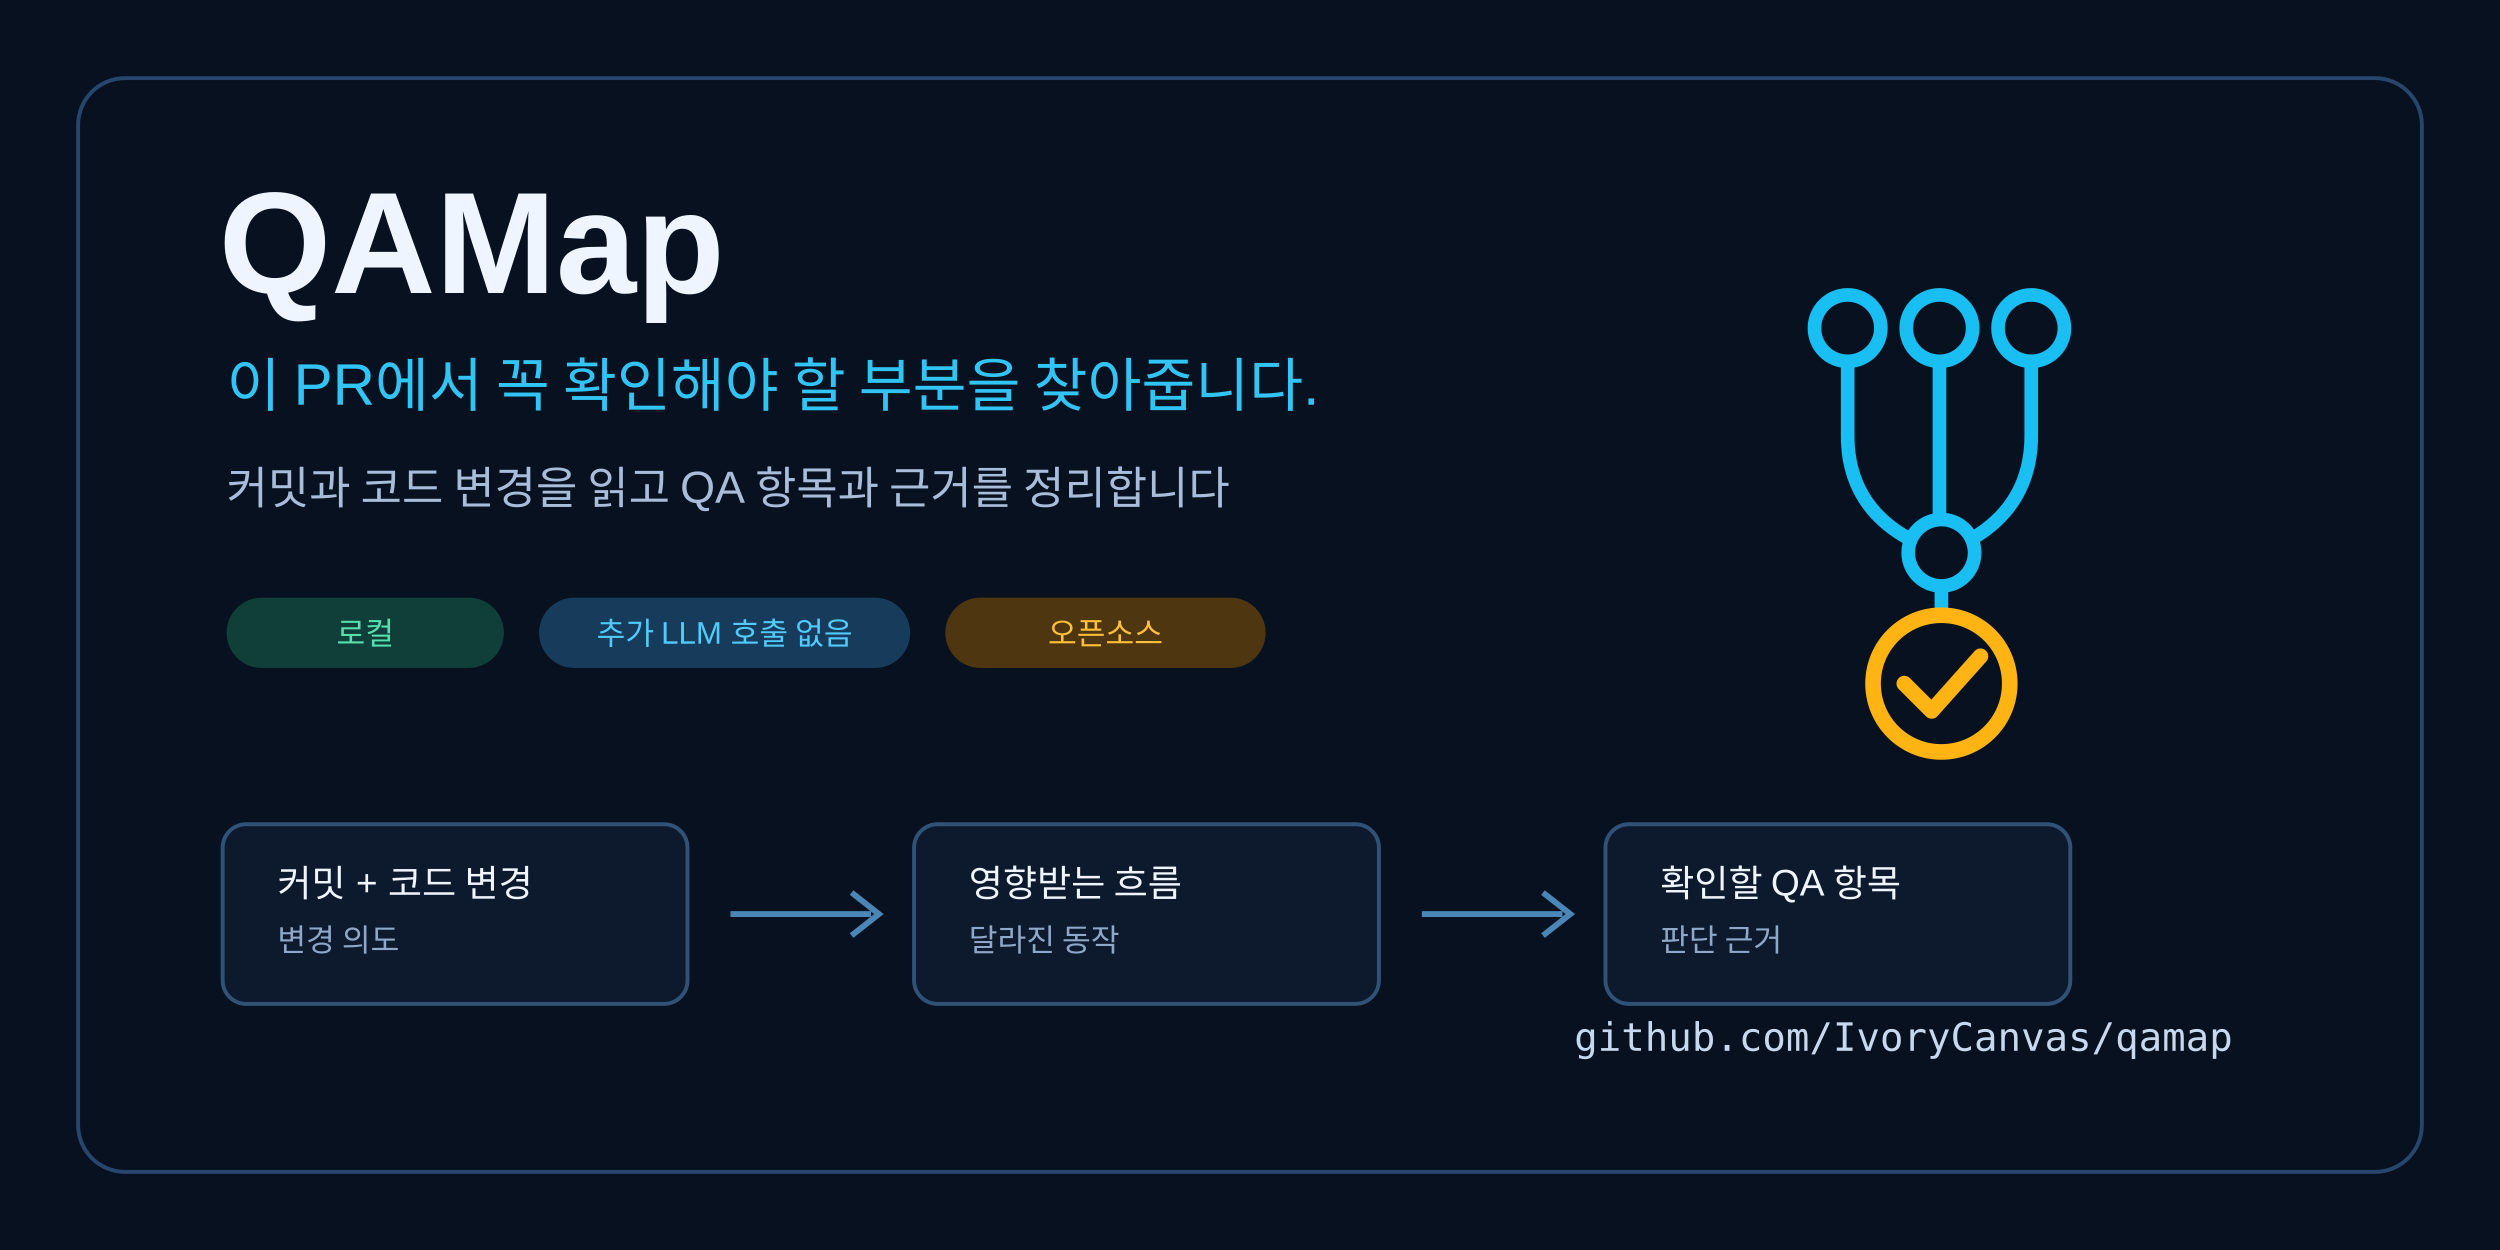
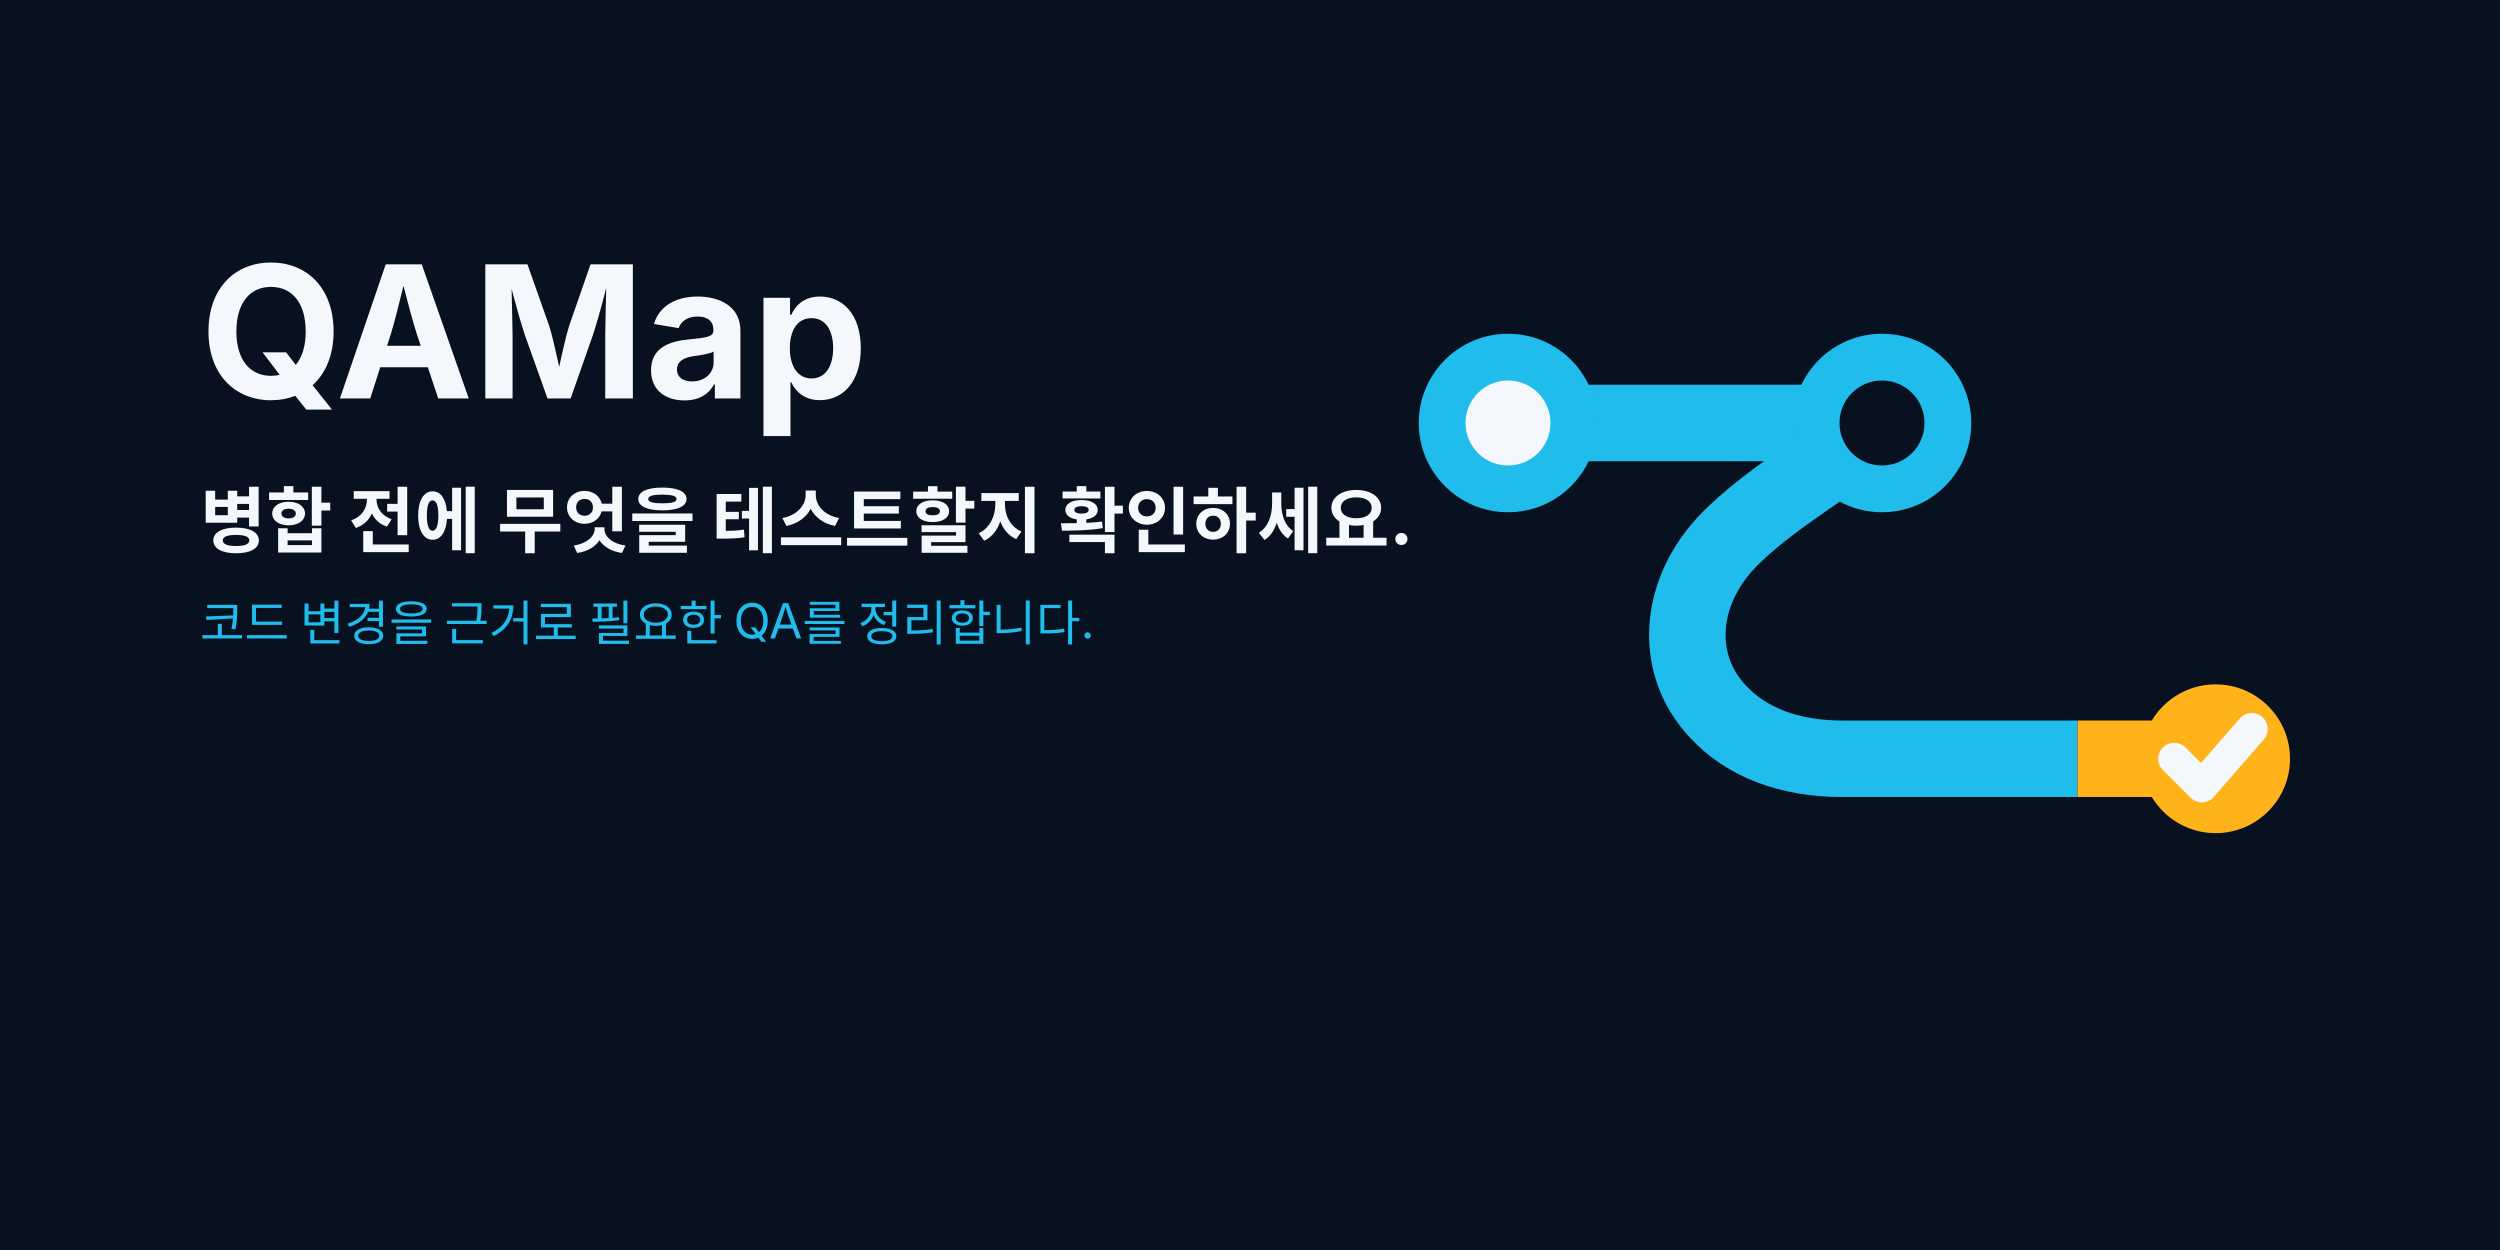
- <svg xmlns="http://www.w3.org/2000/svg" width="1280" height="640" viewBox="0 0 1280 640" role="img" aria-labelledby="title description">
-   <rect width="1280" height="640" fill="#07111f" />
-   <rect x="40" y="40" width="1200" height="560" rx="24" fill="none" stroke="#27466e" stroke-width="2" />
-   <g font-family="'Apple SD Gothic Neo', 'Noto Sans KR', 'Malgun Gothic', Arial, sans-serif">
-     <text x="112" y="150" fill="#eef5ff" font-size="74" font-weight="700">QAMap</text>
-     <text x="116" y="208" fill="#32c4f5" font-size="30">이 PR에서 꼭 확인해야 할 부분을 찾아줍니다.</text>
-     <text x="116" y="258" fill="#a9bddb" font-size="23">커밋과 코드 변경을 읽고 QA 항목과 근거를 정리합니다</text>
-     <g transform="translate(116 306)">
-       <rect width="142" height="36" rx="18" fill="#103e38" />
-       <text x="71" y="24" fill="#56e0b0" font-size="16" text-anchor="middle">로컬</text>
-       <rect x="160" width="190" height="36" rx="18" fill="#173b5a" />
-       <text x="255" y="24" fill="#50caff" font-size="16" text-anchor="middle">추가 LLM 호출 없음</text>
-       <rect x="368" width="164" height="36" rx="18" fill="#4e3610" />
-       <text x="450" y="24" fill="#ffbf38" font-size="16" text-anchor="middle">오픈소스</text>
-     </g>
-     <g transform="translate(114 422)">
-       <rect x="0" y="0" width="238" height="92" rx="12" fill="#0d1a2d" stroke="#315277" stroke-width="2" />
-       <text x="28" y="37" fill="#eef5ff" font-size="19">커밋 + 코드 변경</text>
-       <text x="28" y="65" fill="#8fa8c8" font-size="16">변경 의도</text>
-       <path d="M260 46H332" fill="none" stroke="#4a87b7" stroke-width="3" />
-       <path d="M322 35L336 46L322 57" fill="none" stroke="#4a87b7" stroke-width="3" />
-       <rect x="354" y="0" width="238" height="92" rx="12" fill="#0d1a2d" stroke="#315277" stroke-width="2" />
-       <text x="382" y="37" fill="#eef5ff" font-size="19">영향받는 흐름</text>
-       <text x="382" y="65" fill="#8fa8c8" font-size="16">달라진 동작</text>
-       <path d="M614 46H686" fill="none" stroke="#4a87b7" stroke-width="3" />
-       <path d="M676 35L690 46L676 57" fill="none" stroke="#4a87b7" stroke-width="3" />
-       <rect x="708" y="0" width="238" height="92" rx="12" fill="#0d1a2d" stroke="#315277" stroke-width="2" />
-       <text x="736" y="37" fill="#eef5ff" font-size="19">확인할 QA 항목</text>
-       <text x="736" y="65" fill="#8fa8c8" font-size="16">판단 근거</text>
-     </g>
-     <g transform="translate(946 139)">
-       <path d="M0 40V84C0 115 18 134 48 144" fill="none" stroke="#19bef2" stroke-width="7" stroke-linecap="round" />
-       <path d="M94 40V84C94 115 76 134 48 144" fill="none" stroke="#19bef2" stroke-width="7" stroke-linecap="round" />
-       <path d="M47 40V144" fill="none" stroke="#19bef2" stroke-width="7" stroke-linecap="round" />
-       <path d="M48 144V179" fill="none" stroke="#19bef2" stroke-width="7" stroke-linecap="round" />
-       <circle cx="0" cy="29" r="17" fill="#07111f" stroke="#19bef2" stroke-width="7" />
-       <circle cx="47" cy="29" r="17" fill="#07111f" stroke="#19bef2" stroke-width="7" />
-       <circle cx="94" cy="29" r="17" fill="#07111f" stroke="#19bef2" stroke-width="7" />
-       <circle cx="48" cy="144" r="17" fill="#07111f" stroke="#19bef2" stroke-width="7" />
-       <circle cx="48" cy="211" r="35" fill="#07111f" stroke="#ffb414" stroke-width="8" />
-       <path d="M29 211L43 225L68 197" fill="none" stroke="#ffb414" stroke-width="8" stroke-linecap="round" stroke-linejoin="round" />
-     </g>
-     <text x="806" y="538" fill="#c8d8ed" font-family="Menlo, Monaco, monospace" font-size="20">github.com/IvoryCanvas/qamap</text>
+ <svg xmlns="http://www.w3.org/2000/svg" width="1600" height="800" viewBox="0 0 1600 800" role="img" aria-labelledby="title description">
+   <rect width="1600" height="800" fill="#07111F" />
+   <g font-family="'Apple SD Gothic Neo', 'Noto Sans KR', 'Malgun Gothic', Inter, sans-serif">
+     <text x="128" y="255" fill="#F4F7FB" font-size="118" font-weight="700">QAMap</text>
+     <text x="128" y="350" fill="#F4F7FB" font-size="46" font-weight="700">병합 전에 무엇을 테스트할지 확인하세요.</text>
+     <text x="128" y="410" fill="#20BCEB" font-size="31">코드 변경을 근거로 필요한 QA를 정리합니다.</text>
+   </g>
+   <g transform="translate(840 30) scale(.68)" shape-rendering="geometricPrecision">
+     <path d="M 184 354 H 536 C 490 392 438 420 398 458 C 344 508 338 580 382 626 C 408 654 448 670 498 670 H 720" fill="none" stroke="#20BCEB" stroke-width="72" stroke-linecap="butt" stroke-linejoin="round" />
+     <path d="M 720 670 H 850" fill="none" stroke="#FFB31A" stroke-width="72" stroke-linecap="butt" stroke-linejoin="round" />
+     <circle cx="184" cy="354" r="84" fill="#20BCEB" />
+     <circle cx="184" cy="354" r="40" fill="#F4F7FB" />
+     <circle cx="536" cy="354" r="84" fill="#20BCEB" />
+     <circle cx="536" cy="354" r="40" fill="#07111F" />
+     <circle cx="850" cy="670" r="70" fill="#FFB31A" />
+     <path d="M 811 670 L 837 696 L 884 642" fill="none" stroke="#F4F7FB" stroke-width="30" stroke-linecap="round" stroke-linejoin="round" />
  </g>
</svg>
